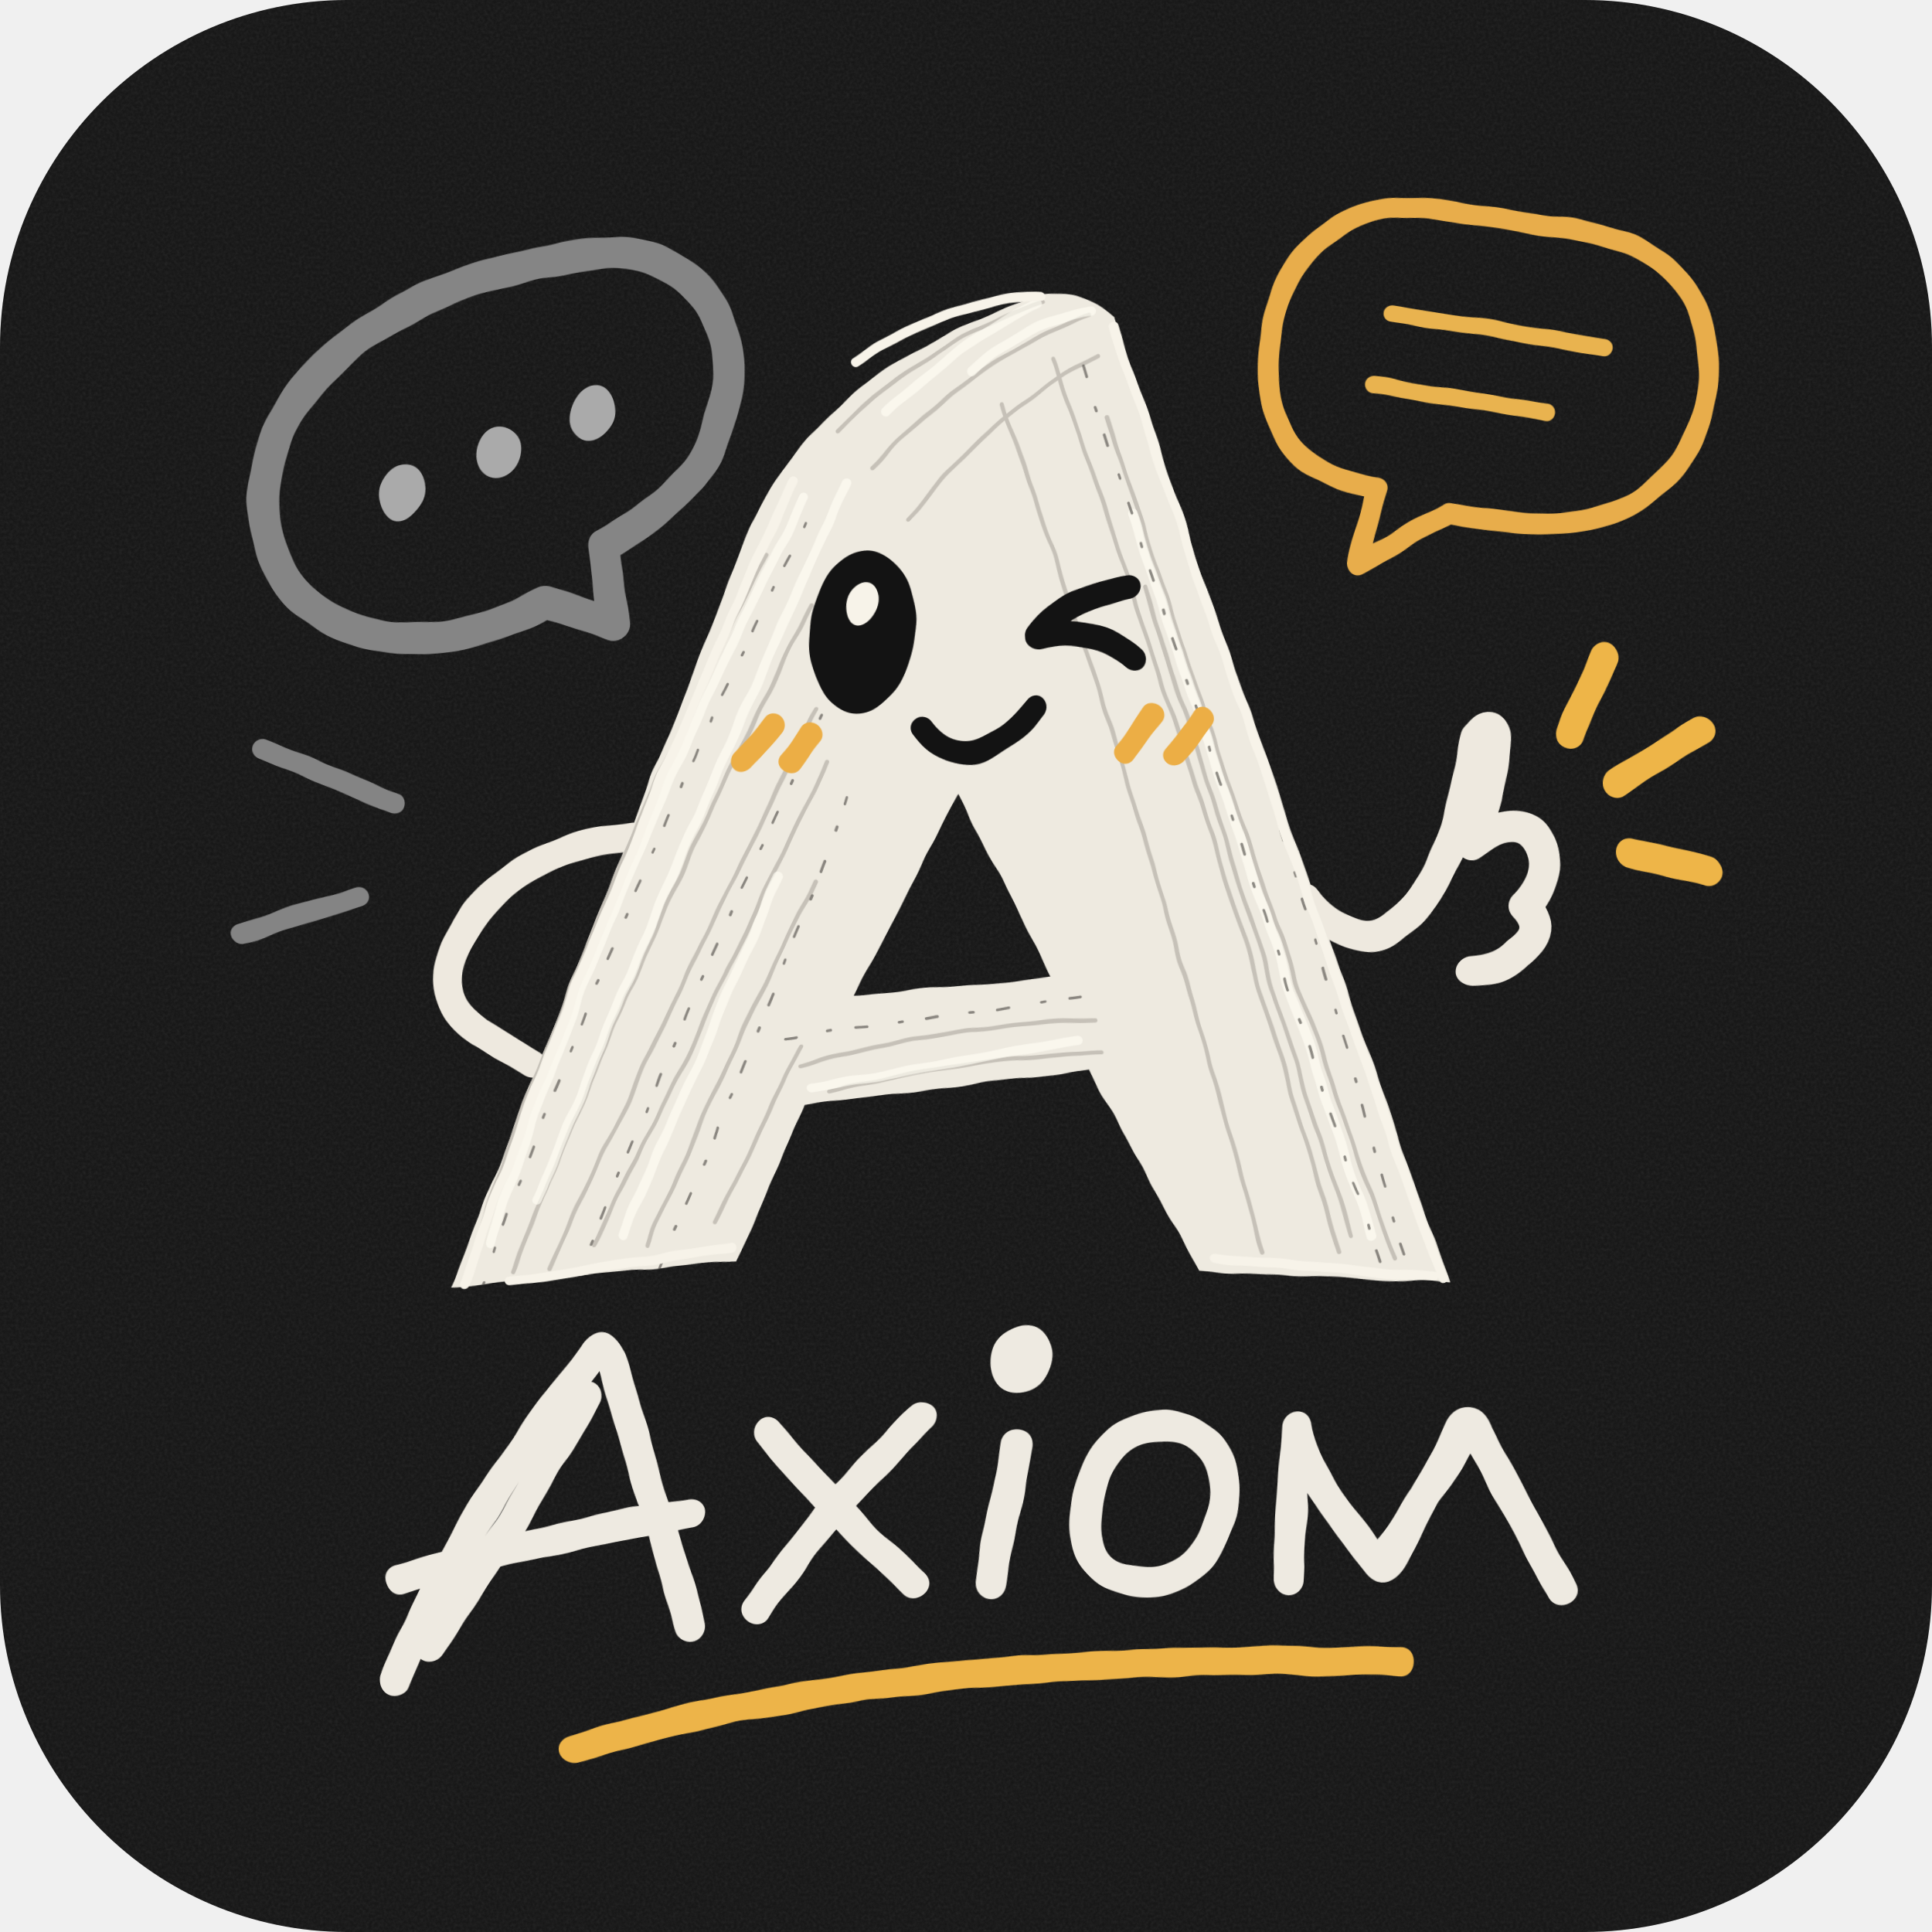
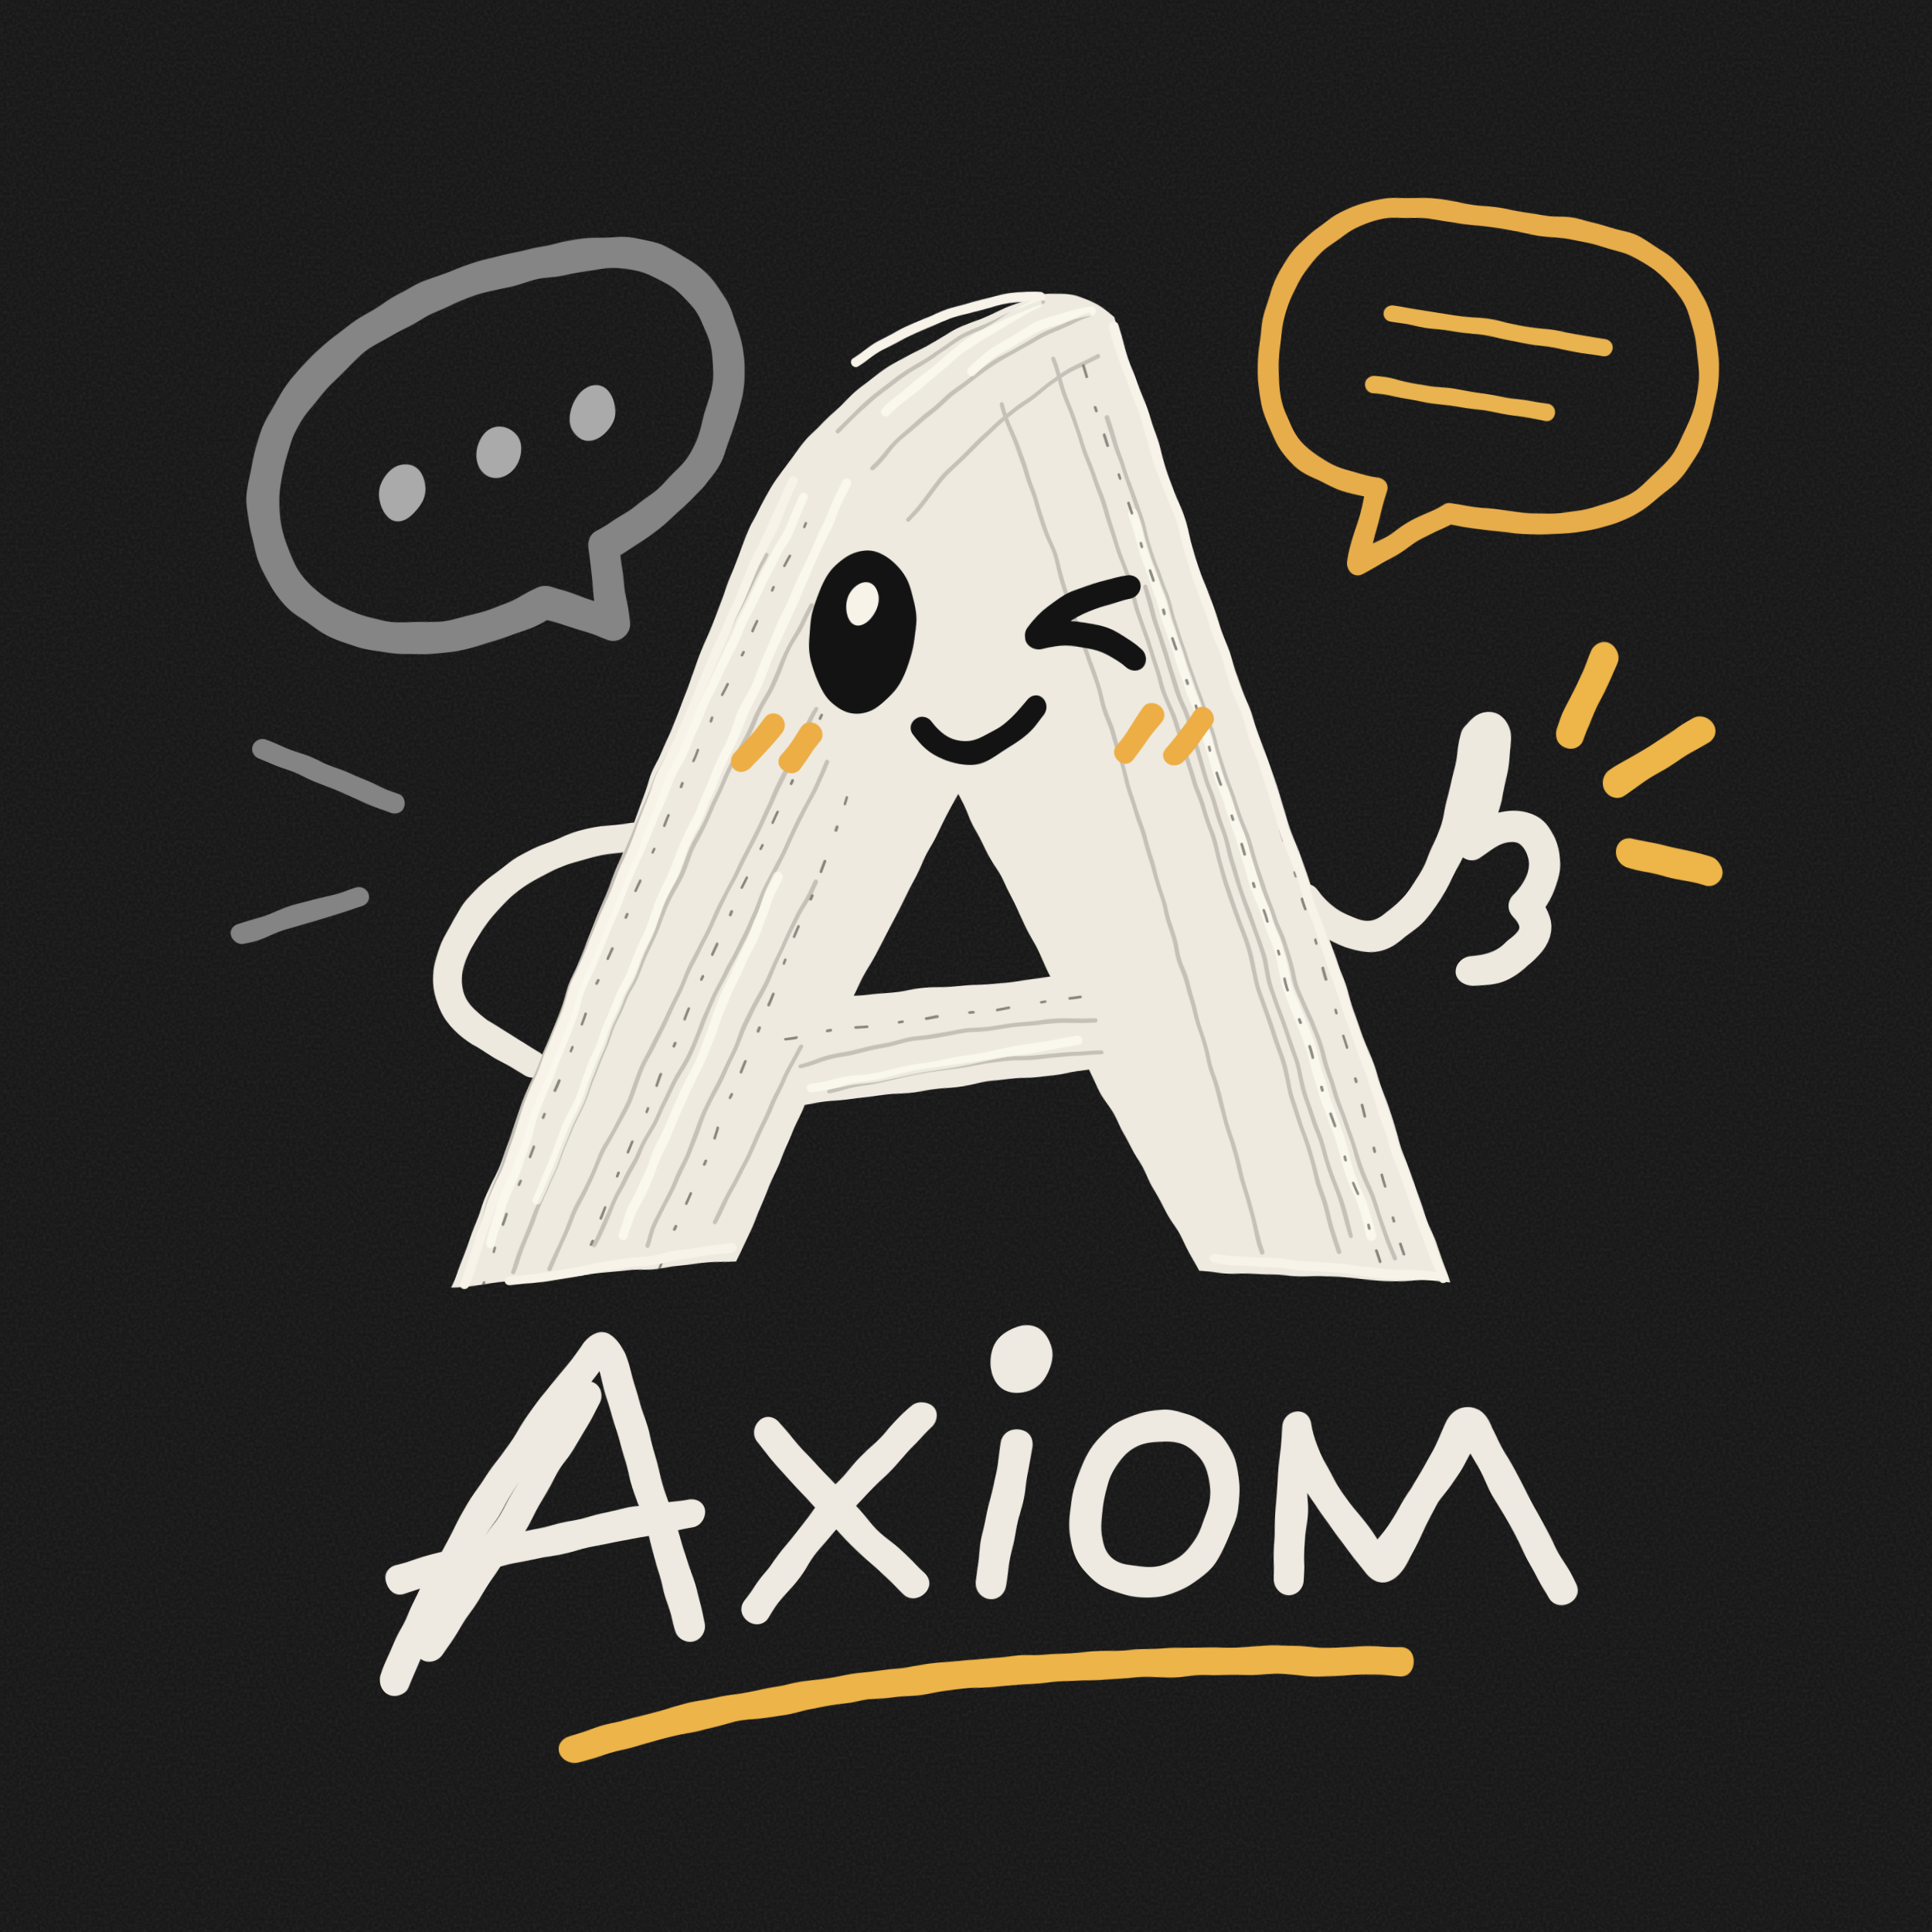
<svg xmlns="http://www.w3.org/2000/svg" viewBox="0 0 1024 1024">
  <defs>
    <filter id="grain" x="0" y="0" width="100%" height="100%">
      <feTurbulence type="fractalNoise" baseFrequency=".62" numOctaves="3" seed="8" result="noise" />
      <feColorMatrix in="noise" type="saturate" values="0" />
      <feComponentTransfer>
        <feFuncA type="linear" slope=".09" />
      </feComponentTransfer>
    </filter>
    <filter id="chalk" x="-3%" y="-3%" width="106%" height="106%">
      <feTurbulence type="fractalNoise" baseFrequency=".035" numOctaves="2" seed="12" result="rough" />
      <feDisplacementMap in="SourceGraphic" in2="rough" scale="3" xChannelSelector="R" yChannelSelector="G" />
    </filter>
    <clipPath id="a-clip">
      <path fill-rule="evenodd" d="M239 682 398 278Q435 198 542 160q23-13 48 8l178 512-132-6-59-107-151 19-35 82Zm213-154 105-10-49-97Z" />
    </clipPath>
-     <clipPath id="applore-favicon-round">
-       <rect width="1024" height="1024" rx="184" />
-     </clipPath>
  </defs>
-   <g clip-path="url(#applore-favicon-round)">
-     <g id="background">
-       <path fill="#141414" d="M0 0h1024v1024H0z" />
-       <path fill="#fff" filter="url(#grain)" d="M0 0h1024v1024H0z" />
+   <g id="background">
+     <path fill="#141414" d="M0 0h1024v1024H0z" />
+     <path fill="#fff" filter="url(#grain)" d="M0 0h1024v1024H0z" />
+   </g>
+   <g id="foreground" filter="url(#chalk)">
+     <g fill="none" stroke-linecap="round" stroke-linejoin="round">
+       <path d="M289 319q-55 29-99 15-46-14-50-62-4-43 34-79 43-41 119-55 55-12 77 15 25 29 12 69-10 39-62 67l5 42Z" stroke="#858585" stroke-width="17" />
+       <path d="M730 258q-52-5-57-53-6-48 26-78 26-23 69-15l65 9q69 12 72 66 4 48-33 76-32 24-104 9l-49 27Z" stroke="#e8ad4b" stroke-width="11" />
+       <path d="m738 166 112 18m-122 20 91 15" stroke="#e9b34f" stroke-width="9" />
+       <path d="m139 397 70 29m-81 69 62-20" stroke="#848484" stroke-width="11" />
+       <path d="m850 348-18 41m69-2-44 28m48 47-41-10" stroke="#eeb548" stroke-width="15" />
    </g>
-     <g id="foreground" filter="url(#chalk)">
-       <g fill="none" stroke-linecap="round" stroke-linejoin="round">
-         <path d="M289 319q-55 29-99 15-46-14-50-62-4-43 34-79 43-41 119-55 55-12 77 15 25 29 12 69-10 39-62 67l5 42Z" stroke="#858585" stroke-width="17" />
-         <path d="M730 258q-52-5-57-53-6-48 26-78 26-23 69-15l65 9q69 12 72 66 4 48-33 76-32 24-104 9l-49 27Z" stroke="#e8ad4b" stroke-width="11" />
-         <path d="m738 166 112 18m-122 20 91 15" stroke="#e9b34f" stroke-width="9" />
-         <path d="m139 397 70 29m-81 69 62-20" stroke="#848484" stroke-width="11" />
-         <path d="m850 348-18 41m69-2-44 28m48 47-41-10" stroke="#eeb548" stroke-width="15" />
+     <g fill="#aaa">
+       <ellipse cx="213" cy="261" rx="12" ry="15" transform="rotate(17 213 261)" />
+       <ellipse cx="264" cy="240" rx="12" ry="14" transform="rotate(17 264 240)" />
+       <ellipse cx="314" cy="219" rx="12" ry="15" transform="rotate(17 314 219)" />
+     </g>
+     <g fill="none" stroke="#eee9df" stroke-linecap="round" stroke-linejoin="round">
+       <path d="M335 444q-50 3-79 36-37 41-2 67l28 17" stroke-width="15" />
+       <path d="M692 477q27 30 48 13 24-17 36-67l7-32q15-17 5 31l-8 25q26-18 36 1 8 17-8 32 13 13-3 25-9 9-25 10" stroke-width="17" />
+     </g>
+     <path fill="#eeeae0" fill-rule="evenodd" d="M239 682 398 278Q435 198 542 160q23-13 48 8l178 512-132-6-59-107-151 19-35 82Zm213-154 105-10-49-97Z" />
+     <g clip-path="url(#a-clip)" fill="none" stroke-linecap="round">
+       <g stroke="#b7b2a9" stroke-width="2.2" opacity=".72">
+         <path d="M253 658q49-159 153-364M272 674q73-186 158-353M291 672q74-160 142-296M315 660q70-142 123-256M343 660q46-106 89-193M379 648l46-94M444 228q50-48 109-68M462 248q57-60 115-81M481 275q54-65 101-86M531 214q69 193 138 450M558 190q78 223 152 474M587 221q66 207 152 446M607 311l109 344M425 565q77-23 156-24M439 579q74-19 145-21" />
      </g>
-       <g fill="#aaa">
-         <ellipse cx="213" cy="261" rx="12" ry="15" transform="rotate(17 213 261)" />
-         <ellipse cx="264" cy="240" rx="12" ry="14" transform="rotate(17 264 240)" />
-         <ellipse cx="314" cy="219" rx="12" ry="15" transform="rotate(17 314 219)" />
+       <g stroke="#fffdf4" stroke-width="5" opacity=".68">
+         <path d="M260 659q59-184 166-395M285 636q71-176 164-380M330 655l83-191M469 219q49-44 81-58M515 197q29-27 63-32M600 272l127 383M430 577l141-26" />
      </g>
-       <g fill="none" stroke="#eee9df" stroke-linecap="round" stroke-linejoin="round">
-         <path d="M335 444q-50 3-79 36-37 41-2 67l28 17" stroke-width="15" />
-         <path d="M692 477q27 30 48 13 24-17 36-67l7-32q15-17 5 31l-8 25q26-18 36 1 8 17-8 32 13 13-3 25-9 9-25 10" stroke-width="17" />
+       <g stroke="#4e4b46" stroke-width="1.4" opacity=".63" stroke-dasharray="6 17 2 13">
+         <path d="M254 685q80-224 176-413M305 681q73-188 168-377M349 673q66-155 100-250M574 194q72 220 159 479M598 187q93 277 146 479M416 550l163-22" />
      </g>
-       <path fill="#eeeae0" fill-rule="evenodd" d="M239 682 398 278Q435 198 542 160q23-13 48 8l178 512-132-6-59-107-151 19-35 82Zm213-154 105-10-49-97Z" />
-       <g clip-path="url(#a-clip)" fill="none" stroke-linecap="round">
-         <g stroke="#b7b2a9" stroke-width="2.2" opacity=".72">
-           <path d="M253 658q49-159 153-364M272 674q73-186 158-353M291 672q74-160 142-296M315 660q70-142 123-256M343 660q46-106 89-193M379 648l46-94M444 228q50-48 109-68M462 248q57-60 115-81M481 275q54-65 101-86M531 214q69 193 138 450M558 190q78 223 152 474M587 221q66 207 152 446M607 311l109 344M425 565q77-23 156-24M439 579q74-19 145-21" />
-         </g>
-         <g stroke="#fffdf4" stroke-width="5" opacity=".68">
-           <path d="M260 659q59-184 166-395M285 636q71-176 164-380M330 655l83-191M469 219q49-44 81-58M515 197q29-27 63-32M600 272l127 383M430 577l141-26" />
-         </g>
-         <g stroke="#4e4b46" stroke-width="1.4" opacity=".63" stroke-dasharray="6 17 2 13">
-           <path d="M254 685q80-224 176-413M305 681q73-188 168-377M349 673q66-155 100-250M574 194q72 220 159 479M598 187q93 277 146 479M416 550l163-22" />
-         </g>
-       </g>
-       <path fill="none" stroke="#f7f3e9" stroke-width="5" stroke-linecap="round" stroke-linejoin="round" d="M246 680q76-211 174-425M453 192q51-34 99-35m38 16q83 245 174 505M644 667l115 10M270 679l118-18" />
-       <ellipse cx="457" cy="335" rx="28" ry="43" fill="#131313" transform="rotate(7 457 335)" />
-       <ellipse cx="457" cy="320" rx="8" ry="12" fill="#f7f3e9" transform="rotate(21 457 320)" />
-       <path d="M550 337q19-22 48-26m-48 27q30-7 51 11" fill="none" stroke="#131313" stroke-width="13" stroke-linecap="round" stroke-linejoin="round" />
-       <path d="M489 386q24 31 60-11" fill="none" stroke="#131313" stroke-width="12" stroke-linecap="round" />
-       <path d="m394 403 16-19m9 20 11-15m166 10 15-21m12 22 14-19" fill="none" stroke="#ecae45" stroke-width="12" stroke-linecap="round" />
-       <g fill="none" stroke="#eeeae1" stroke-linecap="round" stroke-linejoin="round">
-         <path d="M209 891q37-88 105-173 5-8 10 3l42 141M228 873q47-70 83-133m-99 97q74-22 154-35" stroke-width="16" />
-         <path d="M407 759q30 36 77 80m5-88q-47 43-88 102" stroke-width="16" />
-         <path d="m539 766-14 73" stroke-width="17" />
-         <path d="M615 756q-33 1-39 42-6 35 25 40 31 5 44-29 12-30-9-47-9-7-21-6Z" stroke-width="16" />
-         <path d="m683 837 4-81q4 24 42 72 5 7 11-6l34-65q5-8 10 4l44 82m-91-23 39-58" stroke-width="16" />
-       </g>
-       <ellipse cx="541" cy="720" rx="16" ry="18" fill="#eeeae1" transform="rotate(18 541 720)" />
-       <path d="M304 927q172-53 438-46" fill="none" stroke="#edb449" stroke-width="15" stroke-linecap="round" />
    </g>
+     <path fill="none" stroke="#f7f3e9" stroke-width="5" stroke-linecap="round" stroke-linejoin="round" d="M246 680q76-211 174-425M453 192q51-34 99-35m38 16q83 245 174 505M644 667l115 10M270 679l118-18" />
+     <ellipse cx="457" cy="335" rx="28" ry="43" fill="#131313" transform="rotate(7 457 335)" />
+     <ellipse cx="457" cy="320" rx="8" ry="12" fill="#f7f3e9" transform="rotate(21 457 320)" />
+     <path d="M550 337q19-22 48-26m-48 27q30-7 51 11" fill="none" stroke="#131313" stroke-width="13" stroke-linecap="round" stroke-linejoin="round" />
+     <path d="M489 386q24 31 60-11" fill="none" stroke="#131313" stroke-width="12" stroke-linecap="round" />
+     <path d="m394 403 16-19m9 20 11-15m166 10 15-21m12 22 14-19" fill="none" stroke="#ecae45" stroke-width="12" stroke-linecap="round" />
+     <g fill="none" stroke="#eeeae1" stroke-linecap="round" stroke-linejoin="round">
+       <path d="M209 891q37-88 105-173 5-8 10 3l42 141M228 873q47-70 83-133m-99 97q74-22 154-35" stroke-width="16" />
+       <path d="M407 759q30 36 77 80m5-88q-47 43-88 102" stroke-width="16" />
+       <path d="m539 766-14 73" stroke-width="17" />
+       <path d="M615 756q-33 1-39 42-6 35 25 40 31 5 44-29 12-30-9-47-9-7-21-6Z" stroke-width="16" />
+       <path d="m683 837 4-81q4 24 42 72 5 7 11-6l34-65q5-8 10 4l44 82m-91-23 39-58" stroke-width="16" />
+     </g>
+     <ellipse cx="541" cy="720" rx="16" ry="18" fill="#eeeae1" transform="rotate(18 541 720)" />
+     <path d="M304 927q172-53 438-46" fill="none" stroke="#edb449" stroke-width="15" stroke-linecap="round" />
  </g>
</svg>
